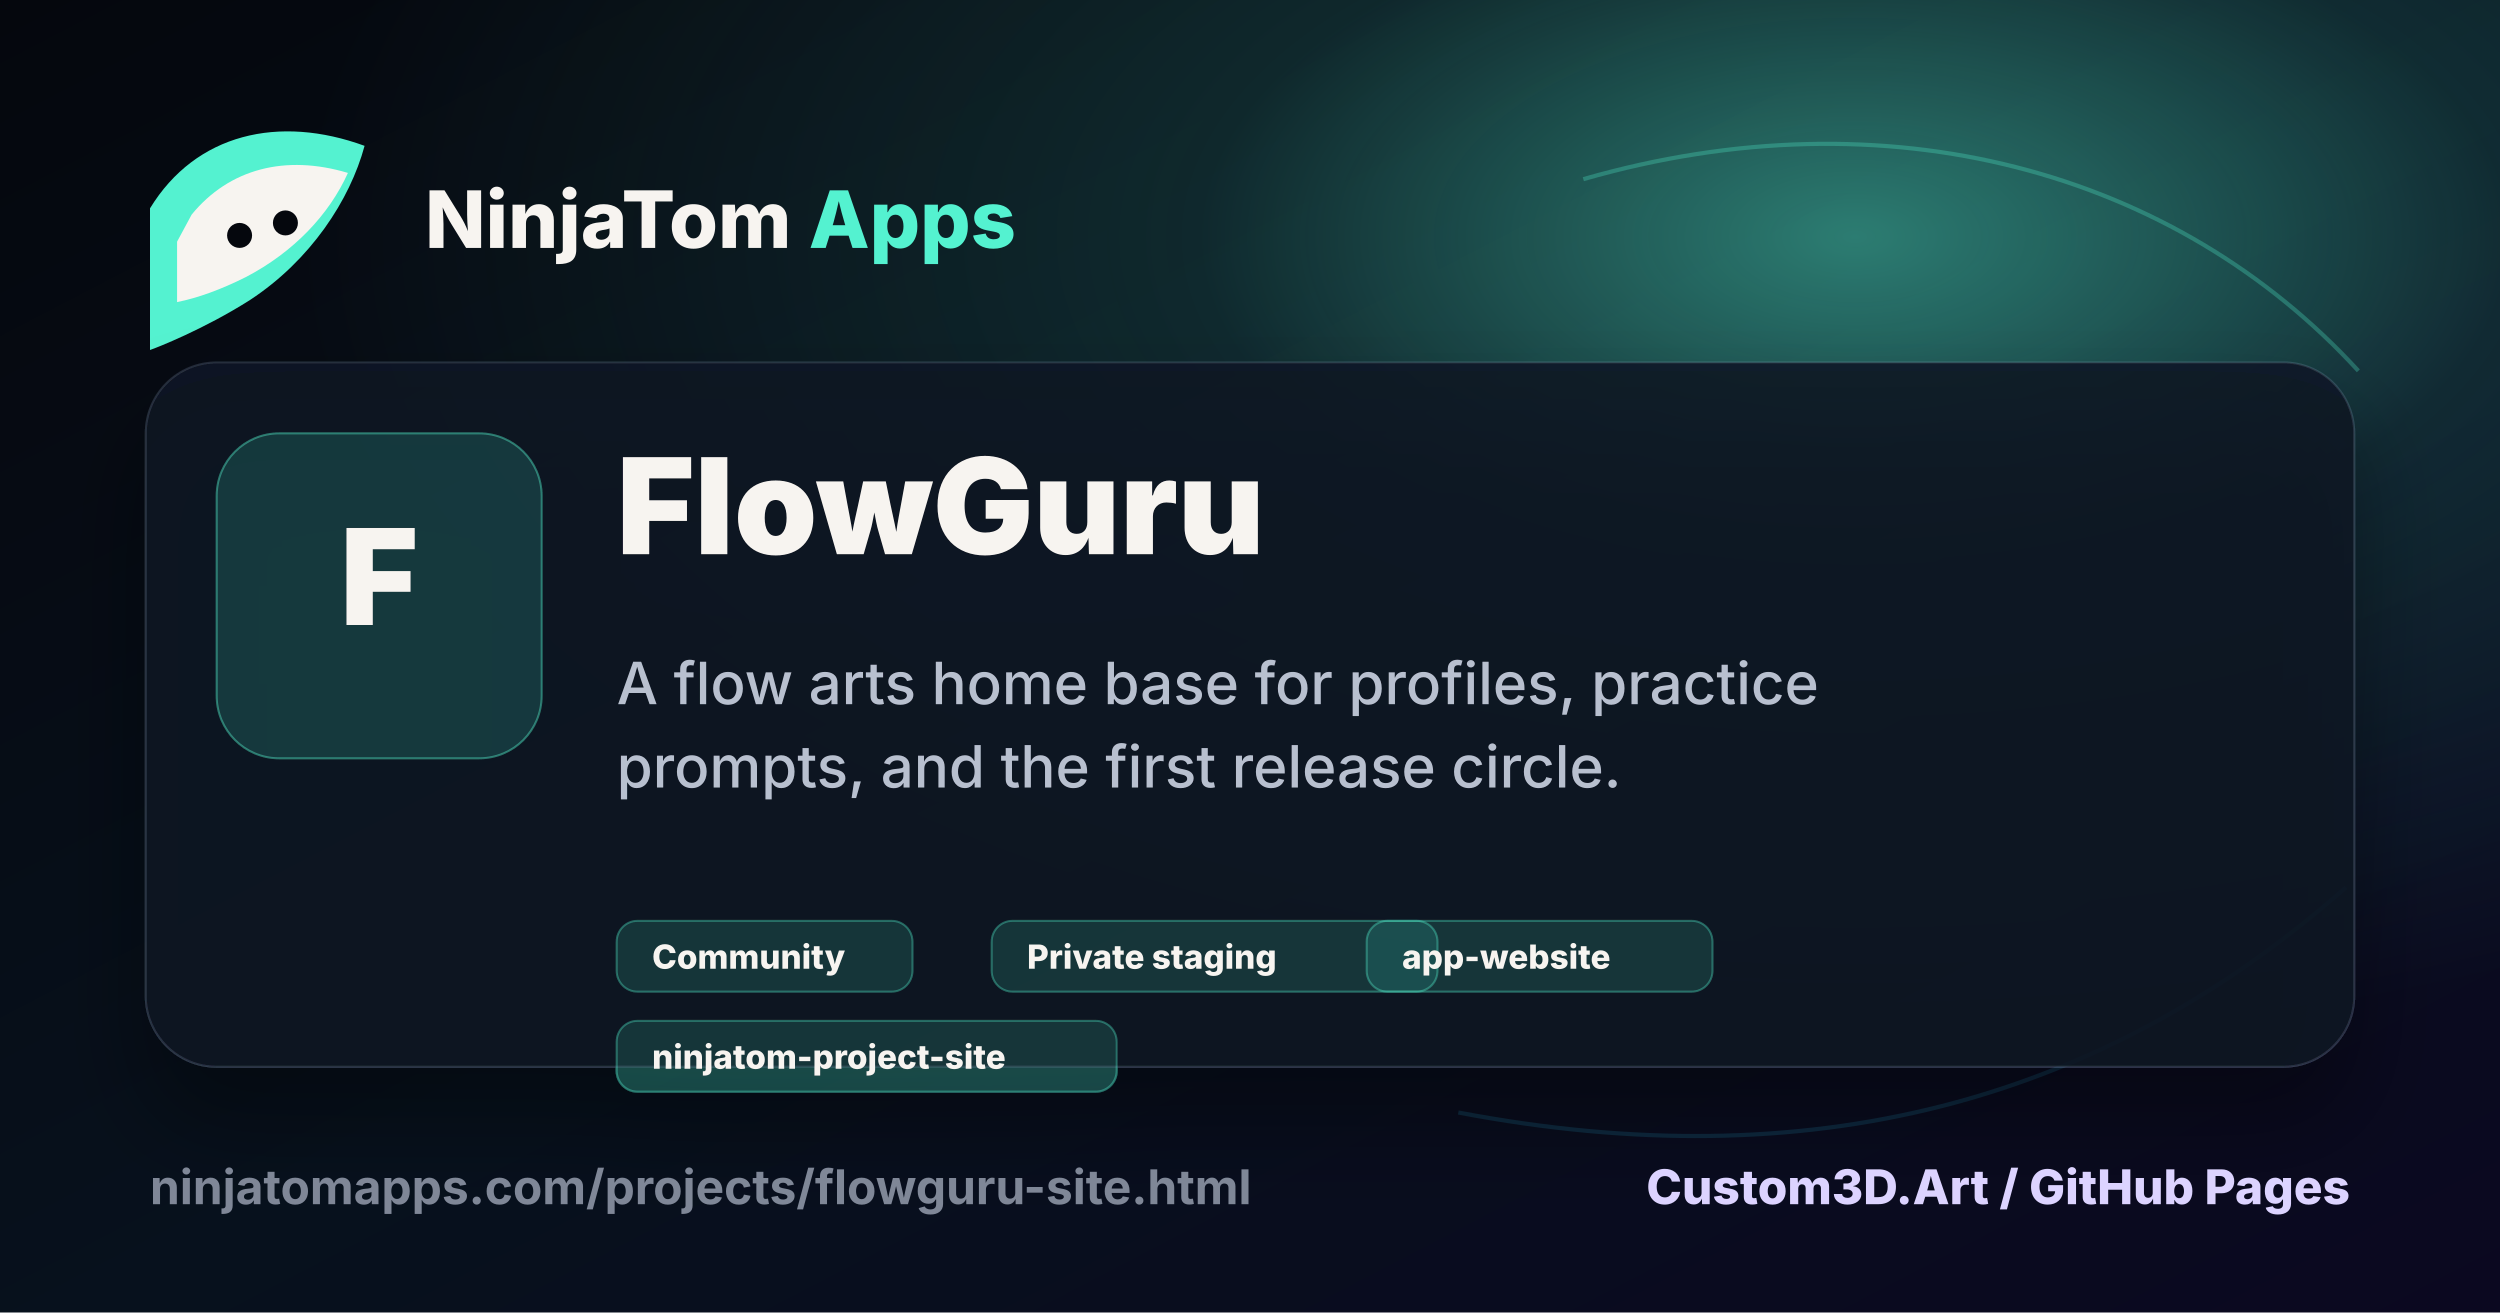
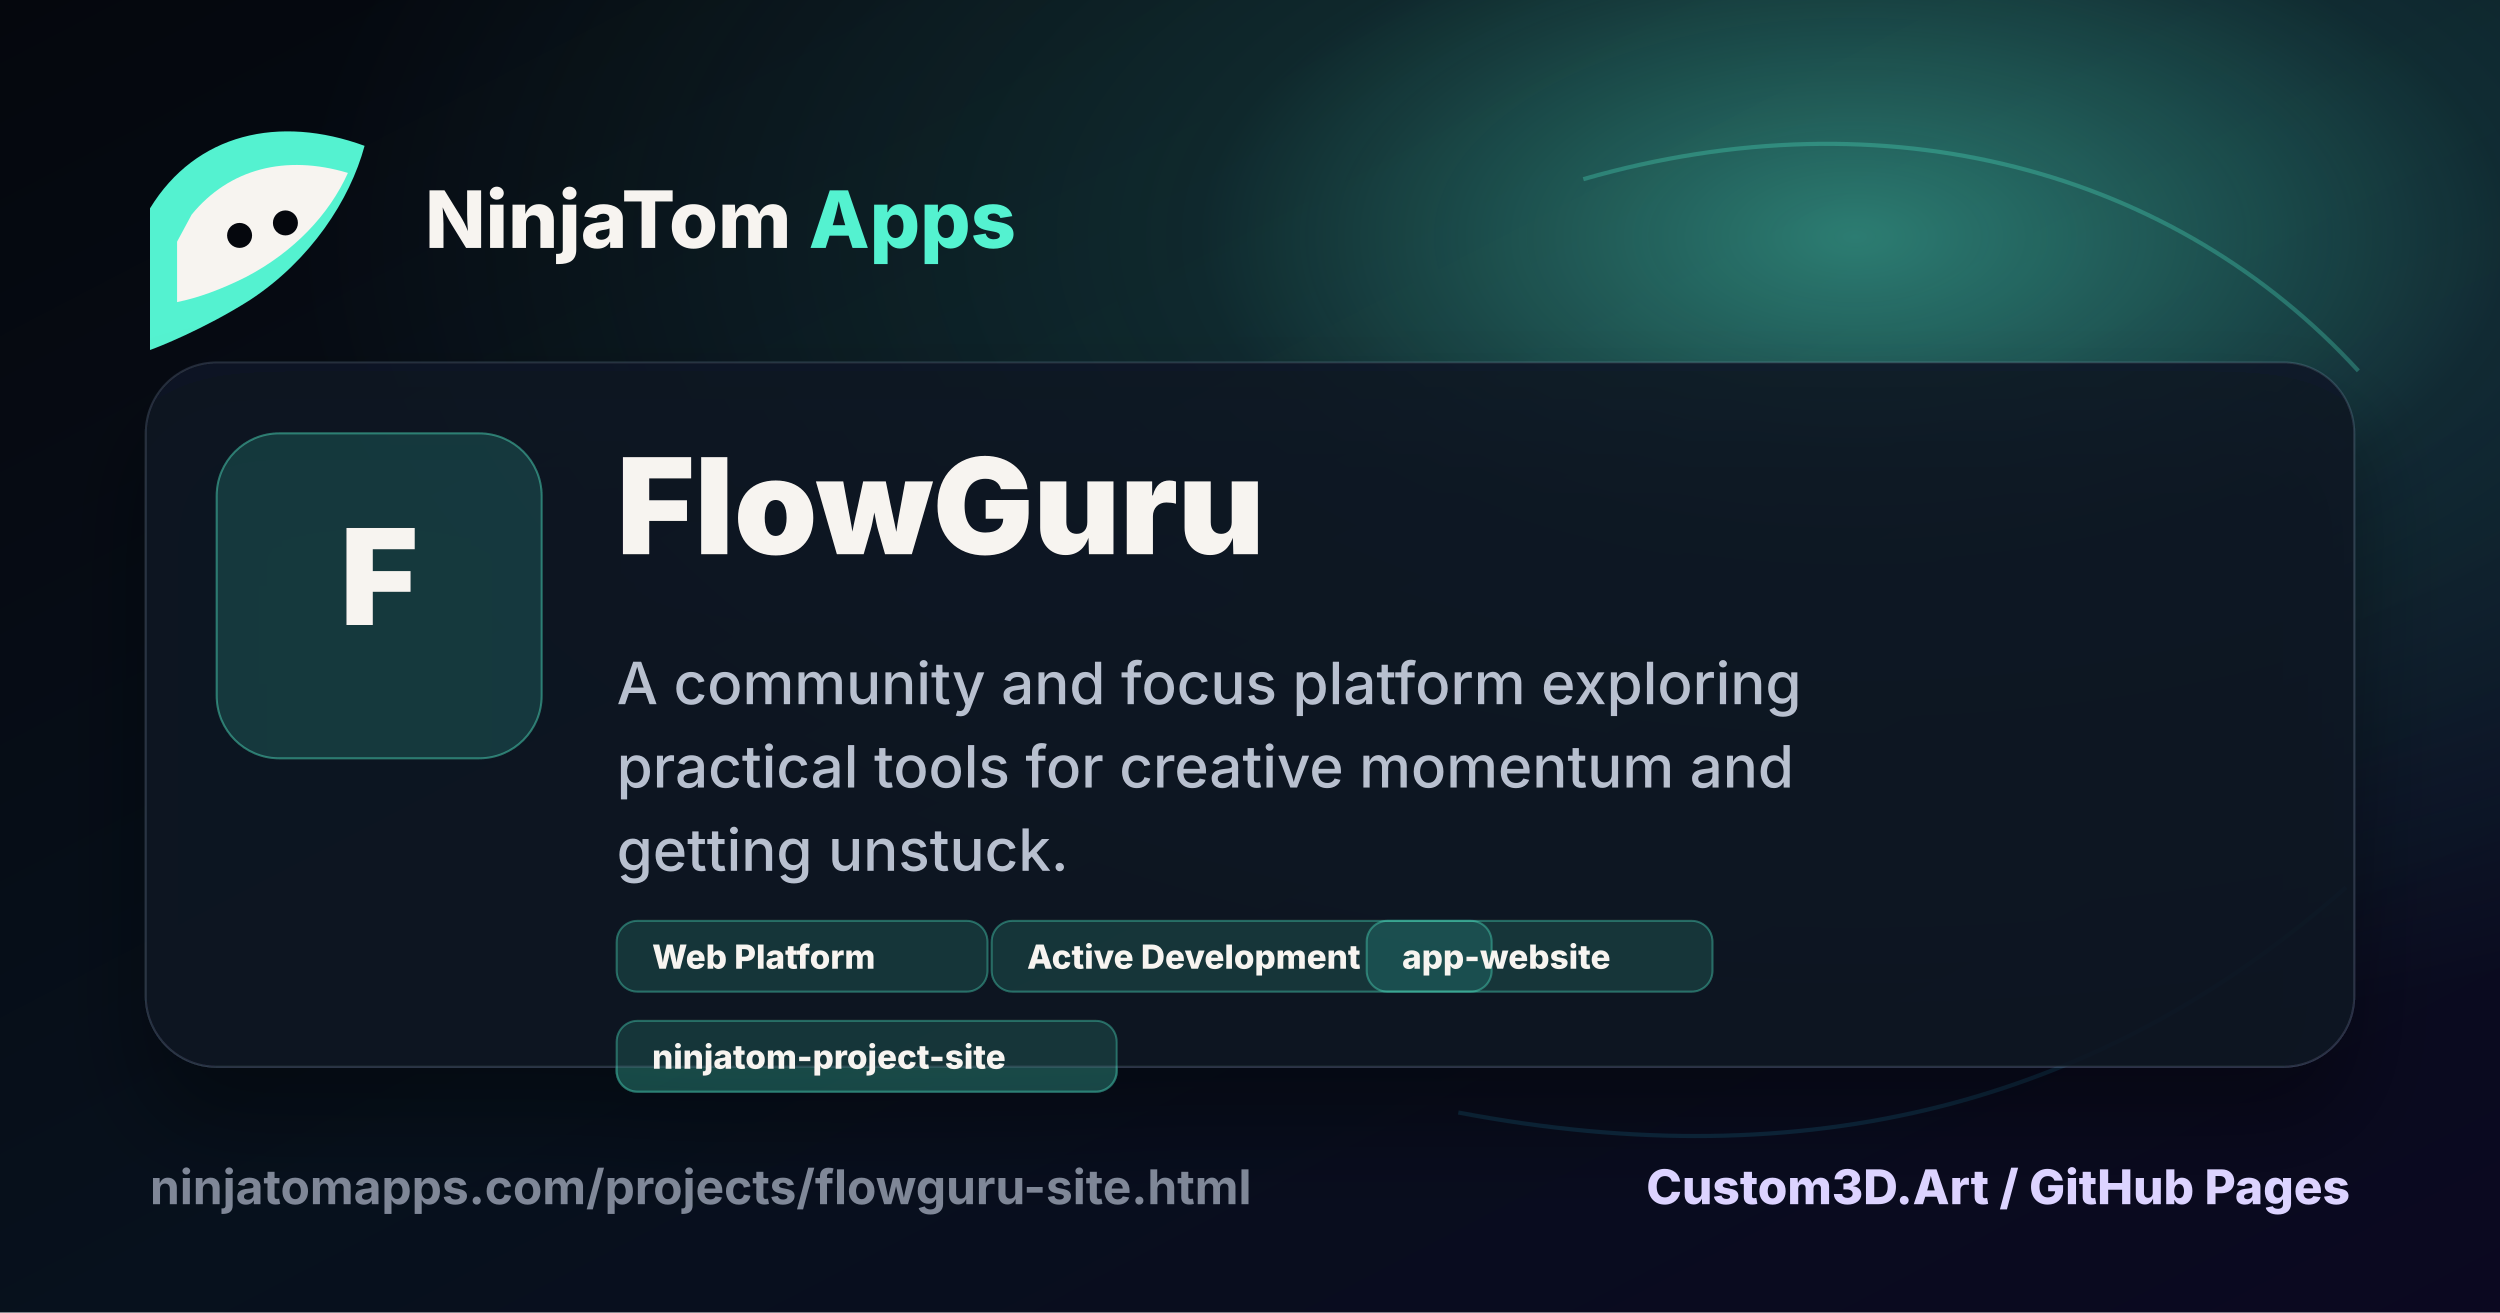
<svg xmlns="http://www.w3.org/2000/svg" width="1200" height="630" viewBox="0 0 1200 630" role="img" aria-labelledby="title desc">
  <defs>
    <linearGradient id="bg" x1="0" x2="1" y1="0" y2="1">
      <stop offset="0" stop-color="#05070d" />
      <stop offset="0.52" stop-color="#07111d" />
      <stop offset="1" stop-color="#0b0820" />
    </linearGradient>
    <radialGradient id="glow" cx="74%" cy="18%" r="62%">
      <stop offset="0" stop-color="#54F2D0" stop-opacity="0.48" />
      <stop offset="0.42" stop-color="#54F2D0" stop-opacity="0.12" />
      <stop offset="1" stop-color="#54F2D0" stop-opacity="0" />
    </radialGradient>
    <filter id="softShadow" x="-20%" y="-20%" width="140%" height="140%">
      <feDropShadow dx="0" dy="28" stdDeviation="22" flood-color="#000000" flood-opacity="0.42" />
    </filter>
  </defs>
  <rect width="1200" height="630" fill="url(#bg)" />
  <rect width="1200" height="630" fill="url(#glow)" />
  <path d="M760 86c146-42 284-4 372 92" fill="none" stroke="#54F2D0" stroke-opacity="0.28" stroke-width="2" />
  <path d="M700 534c168 32 308-4 426-108" fill="none" stroke="#2ad4ff" stroke-opacity="0.15" stroke-width="2" />
  <g transform="translate(72 64)">
    <g transform="translate(0 0)">
      <path d="M0 36C22 0 62-9 103 6c-7 26-26 55-55 74C26 94 3 103 0 104Z" fill="#54F2D0" />
      <path d="M20 39c18-22 45-29 75-20-9 20-26 38-49 50-12 6-23 10-33 12V52Z" fill="#f7f4f0" />
      <circle cx="43" cy="49" r="6" fill="#05070d" />
      <circle cx="65" cy="43" r="6" fill="#05070d" />
    </g>
    <text x="132" y="55" fill="#f7f4f0" font-family="-apple-system, BlinkMacSystemFont, 'Segoe UI', sans-serif" font-size="38" font-weight="820">NinjaTom <tspan fill="#54F2D0">Apps</tspan>
    </text>
  </g>
  <g filter="url(#softShadow)" transform="translate(70 174)">
    <rect x="0" y="0" width="1060" height="338" rx="34" fill="#0d1420" fill-opacity="0.88" stroke="#a6badc" stroke-opacity="0.18" />
    <rect x="34" y="34" width="156" height="156" rx="30" fill="#54F2D0" fill-opacity="0.16" stroke="#54F2D0" stroke-opacity="0.42" />
    <text x="112" y="126" text-anchor="middle" fill="#f7f4f0" font-family="-apple-system, BlinkMacSystemFont, 'Segoe UI', sans-serif" font-size="64" font-weight="900">F</text>
    <text x="226" y="92" fill="#f7f4f0" font-family="-apple-system, BlinkMacSystemFont, 'Segoe UI', sans-serif" font-size="64" font-weight="900" letter-spacing="0">
      <tspan x="226" dy="0">FlowGuru</tspan>
    </text>
    <text x="226" y="164" fill="#b8c0cf" font-family="-apple-system, BlinkMacSystemFont, 'Segoe UI', sans-serif" font-size="28" font-weight="520">
-       <tspan x="226" dy="0">A flow arts home base for profiles, practice</tspan>
-       <tspan x="226" dy="40">prompts, and the first release circle.</tspan>
+       <tspan x="226" dy="0">A community and focus platform exploring</tspan>
+       <tspan x="226" dy="40">practical tools for creative momentum and</tspan>
+       <tspan x="226" dy="40">getting unstuck.</tspan>
    </text>
    <g transform="translate(226 268)">
      <g transform="translate(0 0)">
-         <rect width="142" height="34" rx="10" fill="#54F2D0" fill-opacity="0.14" stroke="#54F2D0" stroke-opacity="0.35" />
-         <text x="17" y="23" fill="#f7f4f0" font-family="-apple-system, BlinkMacSystemFont, 'Segoe UI', sans-serif" font-size="16" font-weight="820">Community</text>
+         <rect width="178" height="34" rx="10" fill="#54F2D0" fill-opacity="0.14" stroke="#54F2D0" stroke-opacity="0.35" />
+         <text x="17" y="23" fill="#f7f4f0" font-family="-apple-system, BlinkMacSystemFont, 'Segoe UI', sans-serif" font-size="16" font-weight="820">Web Platform</text>
      </g>
      <g transform="translate(180 0)">
-         <rect width="214" height="34" rx="10" fill="#54F2D0" fill-opacity="0.14" stroke="#54F2D0" stroke-opacity="0.35" />
-         <text x="17" y="23" fill="#f7f4f0" font-family="-apple-system, BlinkMacSystemFont, 'Segoe UI', sans-serif" font-size="16" font-weight="820">Private staging</text>
+         <rect width="240" height="34" rx="10" fill="#54F2D0" fill-opacity="0.14" stroke="#54F2D0" stroke-opacity="0.35" />
+         <text x="17" y="23" fill="#f7f4f0" font-family="-apple-system, BlinkMacSystemFont, 'Segoe UI', sans-serif" font-size="16" font-weight="820">Active Development</text>
      </g>
      <g transform="translate(360 0)">
        <rect width="166" height="34" rx="10" fill="#54F2D0" fill-opacity="0.14" stroke="#54F2D0" stroke-opacity="0.35" />
        <text x="17" y="23" fill="#f7f4f0" font-family="-apple-system, BlinkMacSystemFont, 'Segoe UI', sans-serif" font-size="16" font-weight="820">app-website</text>
      </g>
      <g transform="translate(0 48)">
        <rect width="240" height="34" rx="10" fill="#54F2D0" fill-opacity="0.14" stroke="#54F2D0" stroke-opacity="0.35" />
        <text x="17" y="23" fill="#f7f4f0" font-family="-apple-system, BlinkMacSystemFont, 'Segoe UI', sans-serif" font-size="16" font-weight="820">ninjatom-project-site</text>
      </g>
    </g>
  </g>
  <text x="72" y="578" fill="#7f8797" font-family="-apple-system, BlinkMacSystemFont, 'Segoe UI', sans-serif" font-size="23" font-weight="680">ninjatomapps.com/projects/flowguru-site.html</text>
  <text x="1128" y="578" text-anchor="end" fill="#dcd3ff" font-family="-apple-system, BlinkMacSystemFont, 'Segoe UI', sans-serif" font-size="23" font-weight="760">Custom3D.Art / GitHub Pages</text>
</svg>
